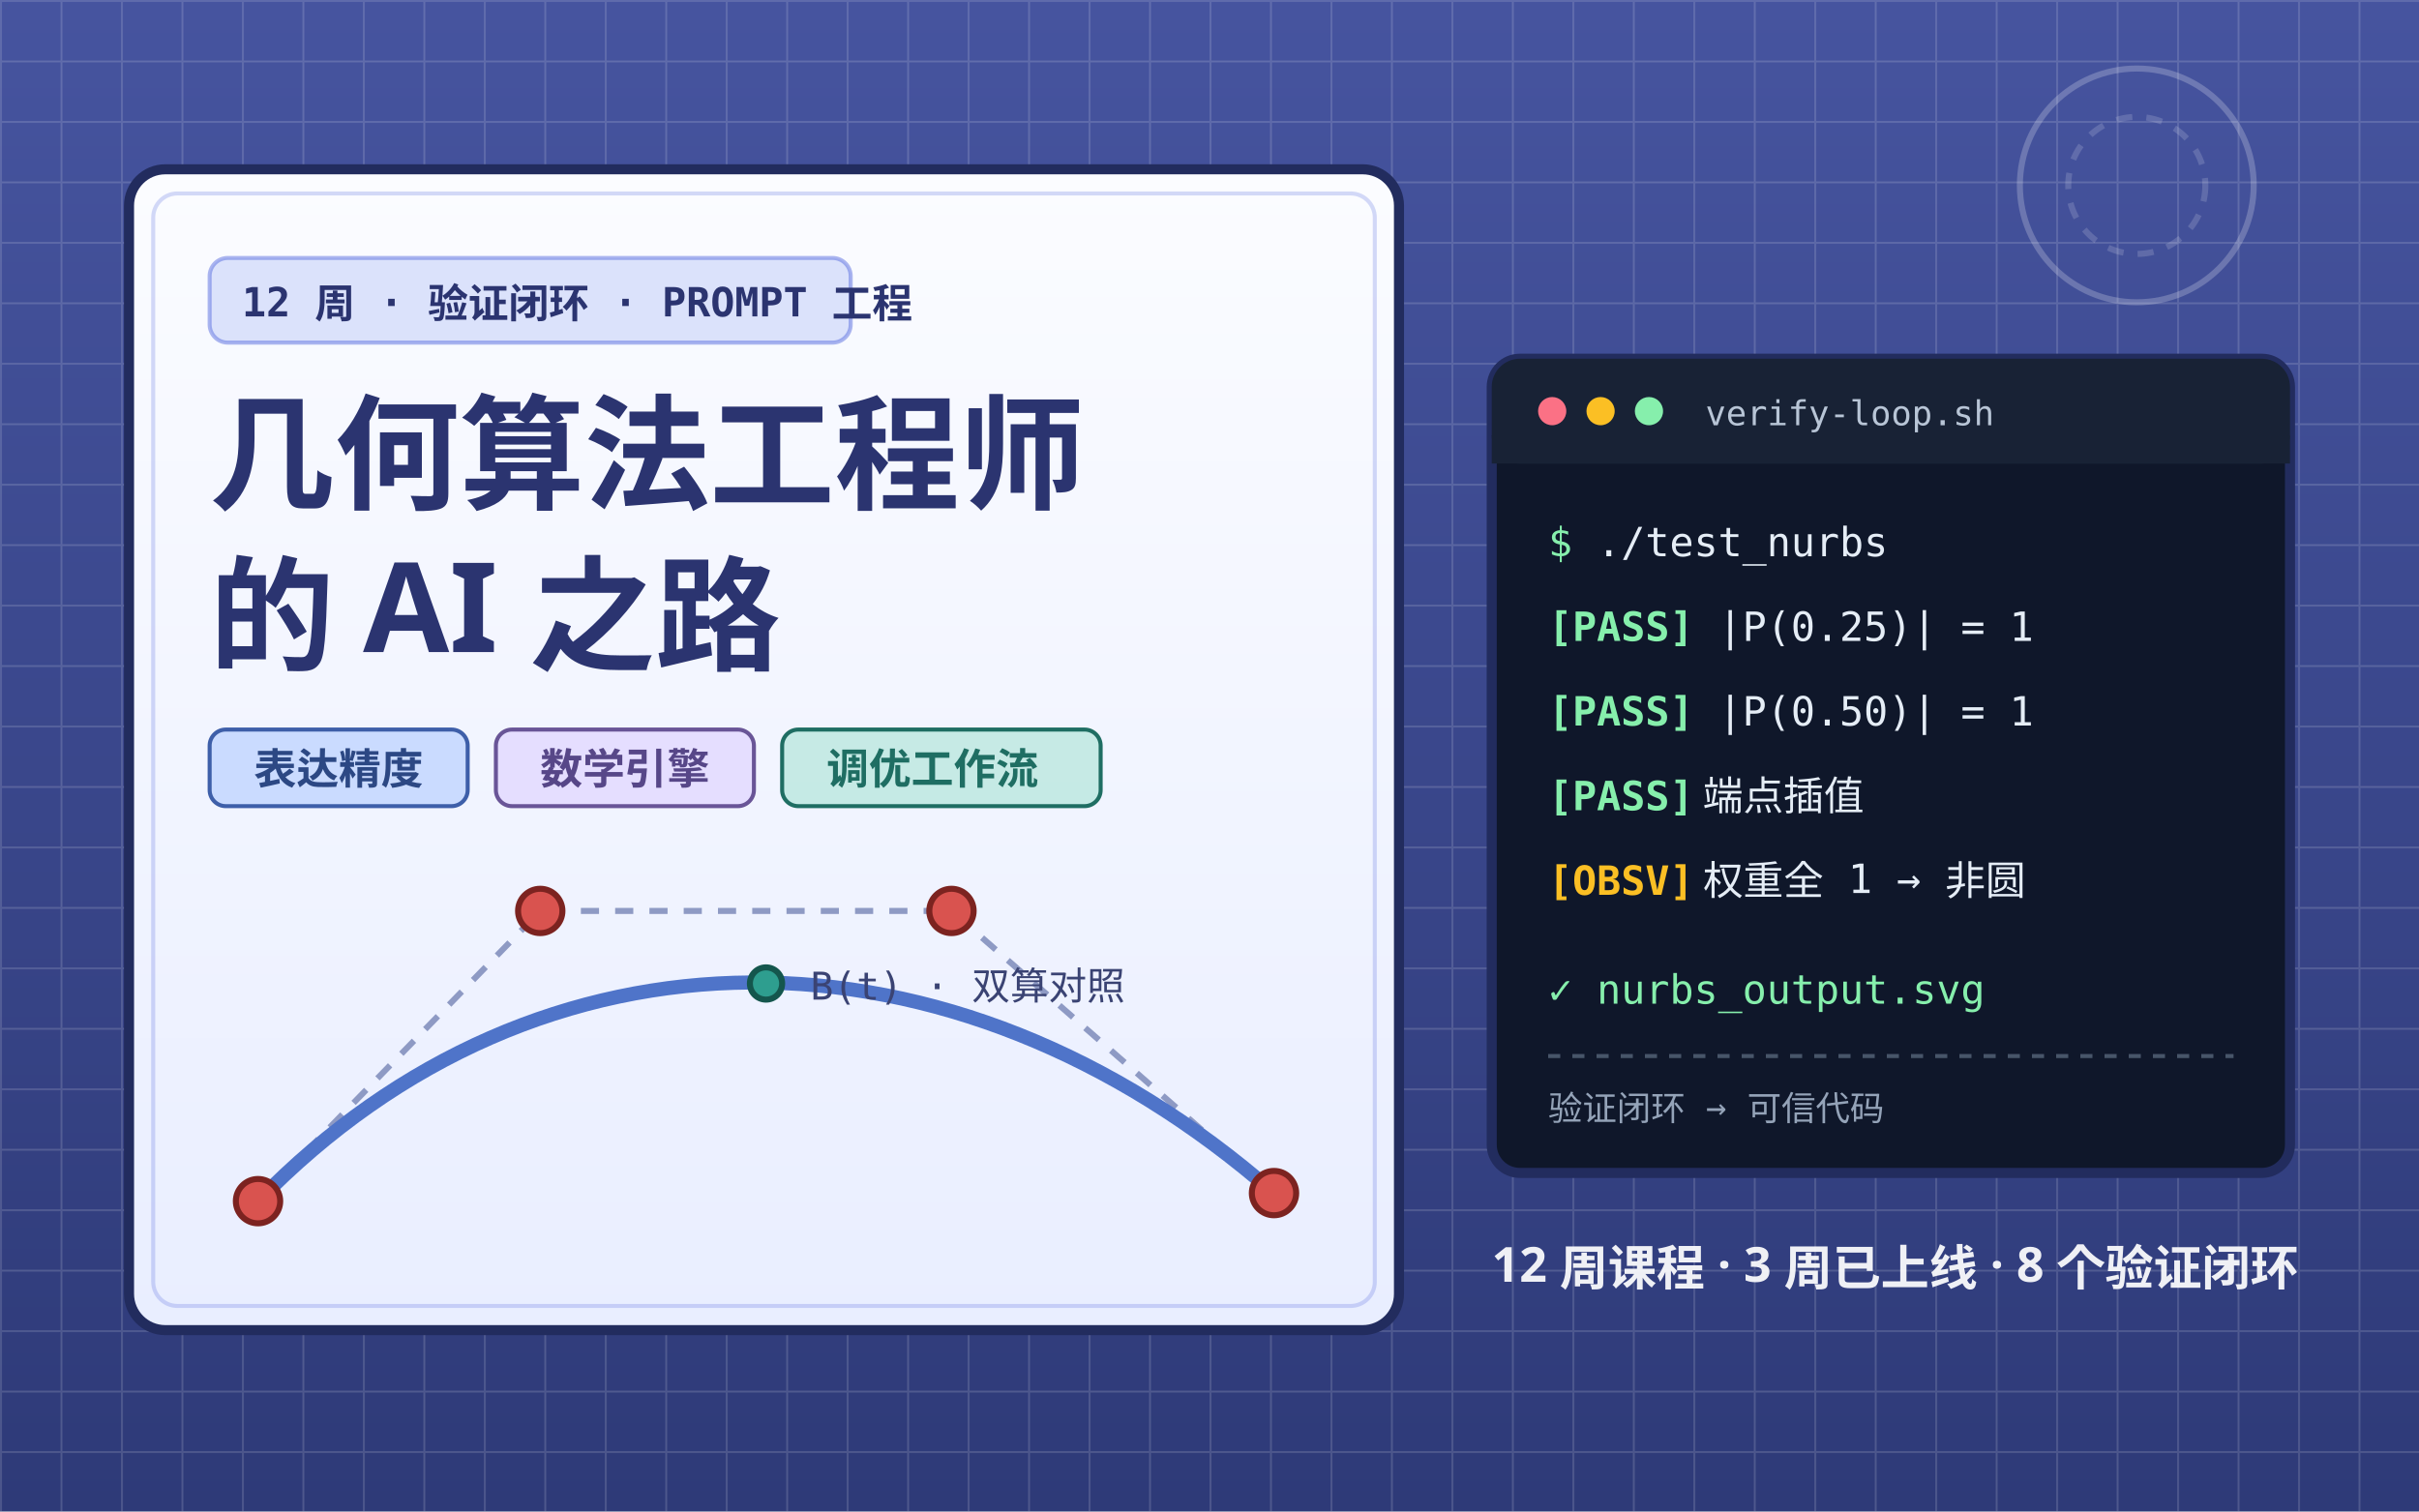
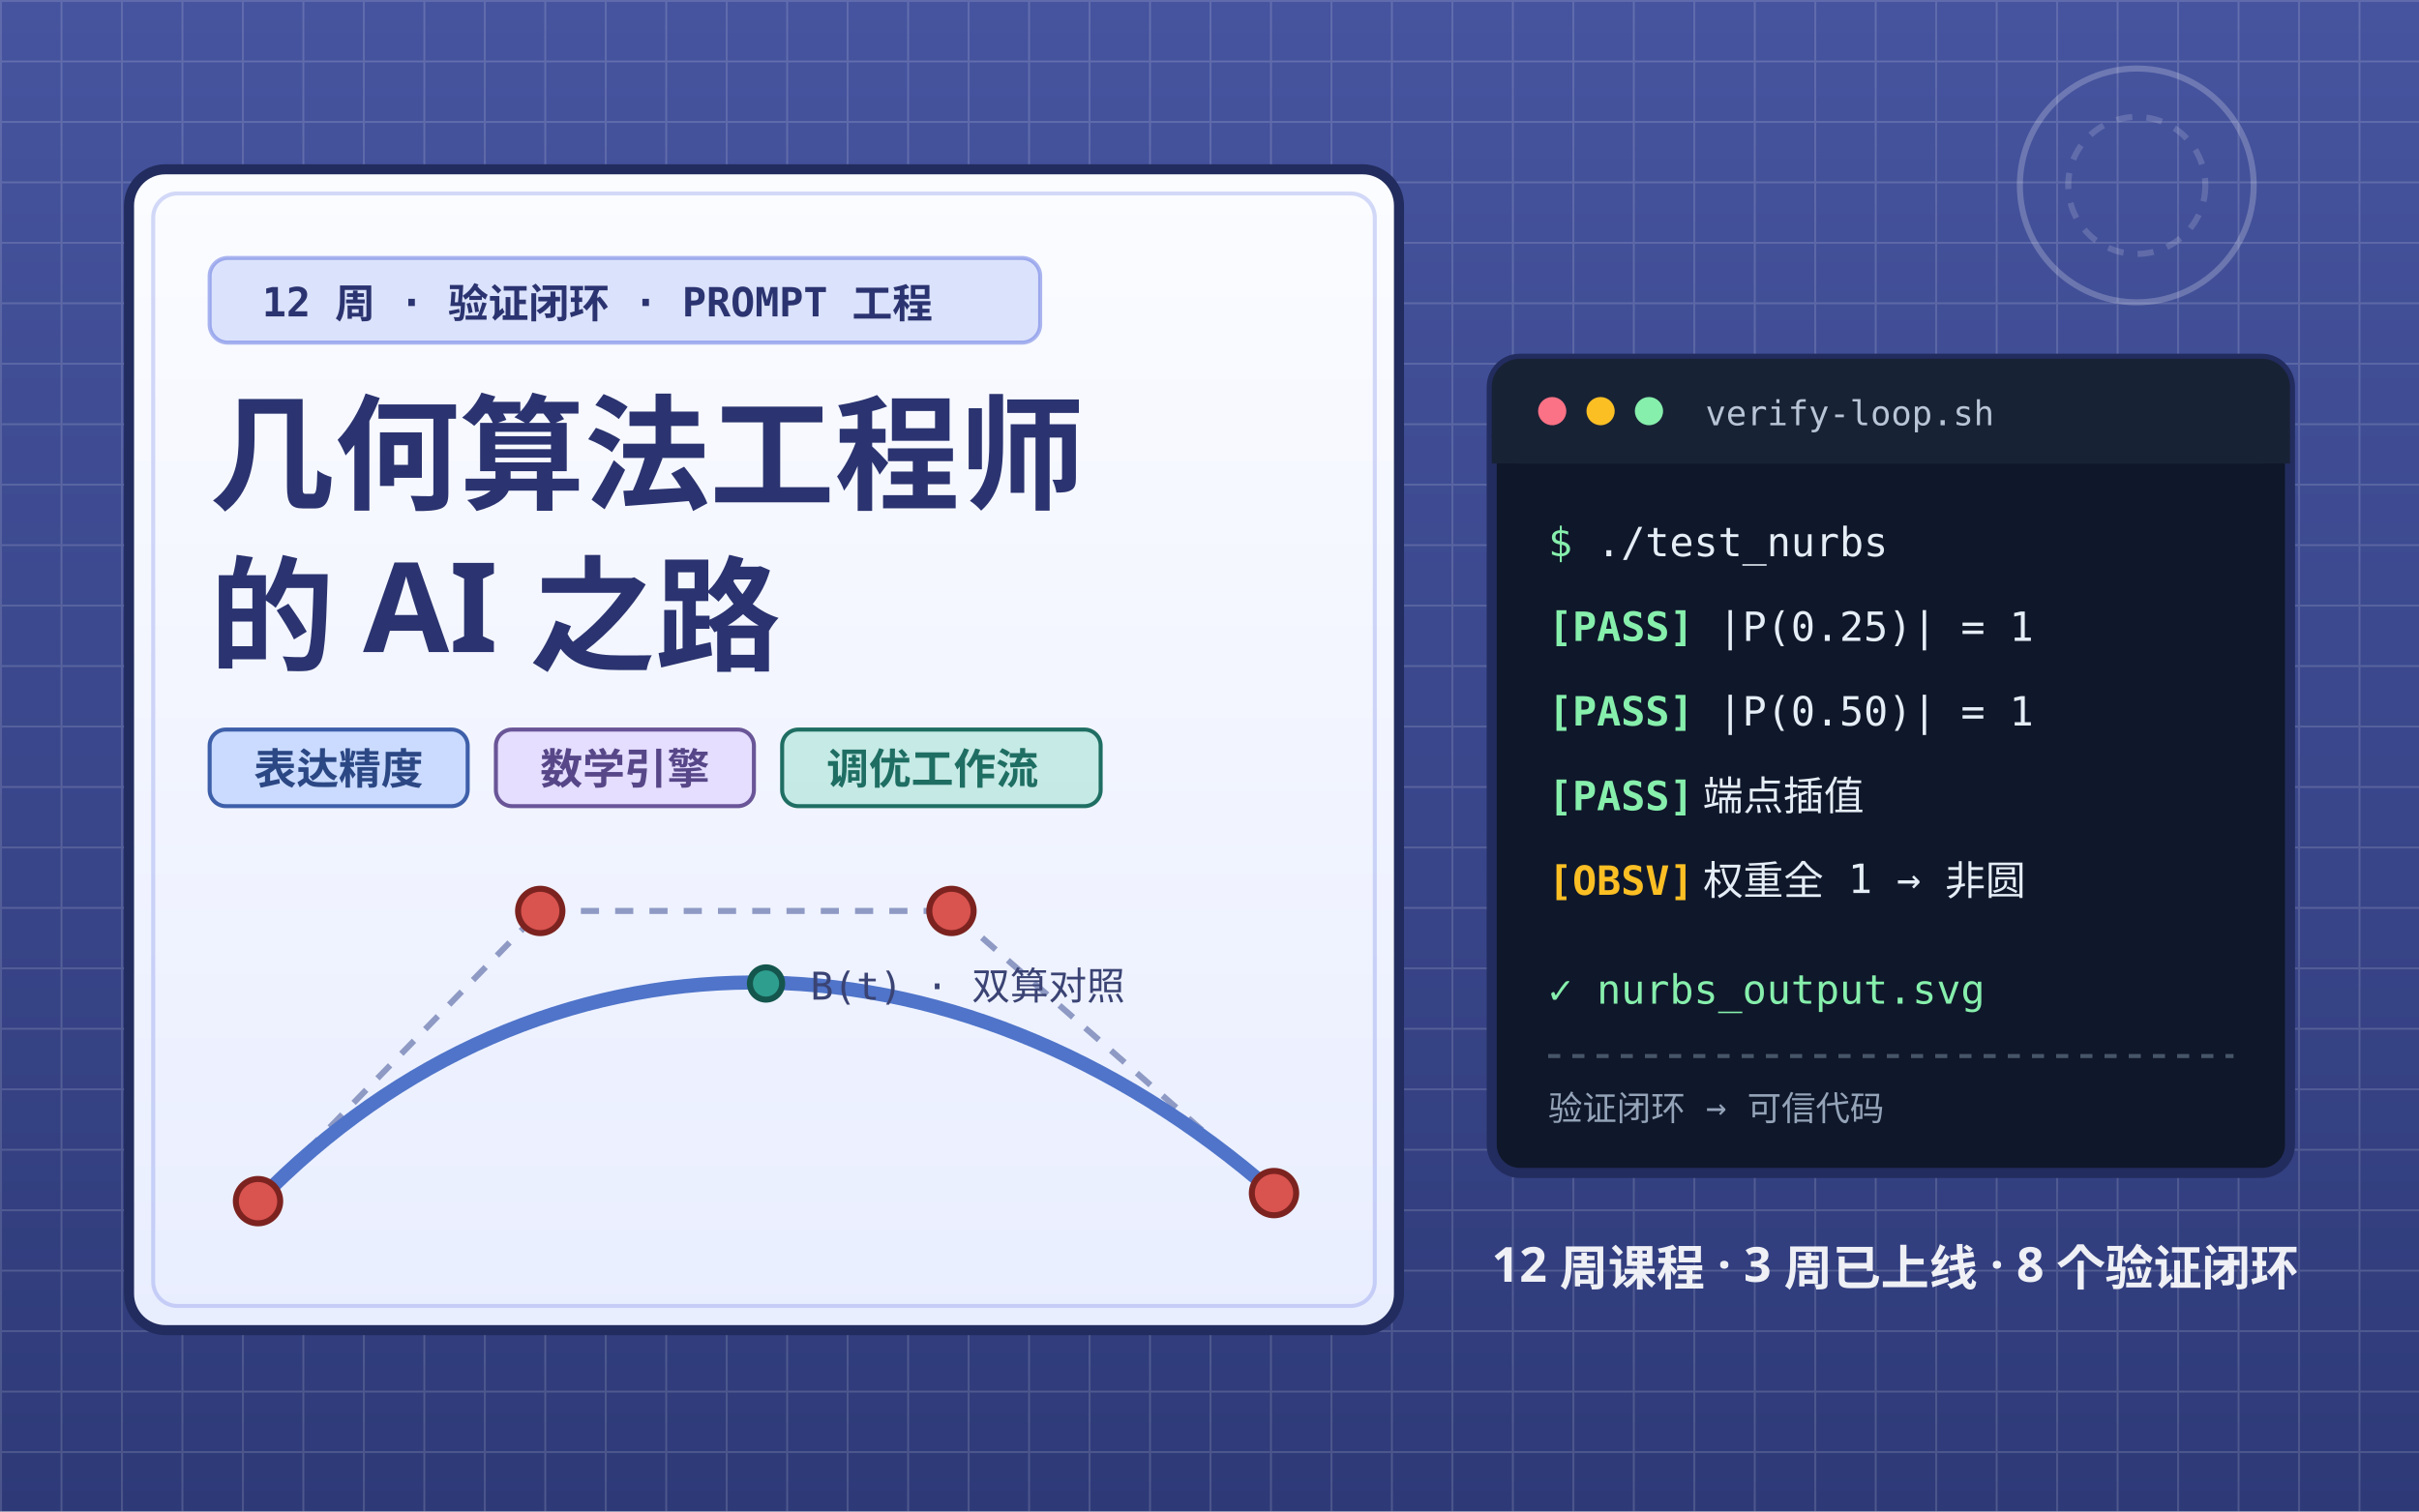
<svg xmlns="http://www.w3.org/2000/svg" viewBox="0 0 1200 750" role="img" aria-labelledby="title desc">
  <defs>
    <linearGradient id="blueprint" x1="0" y1="0" x2="0" y2="1">
      <stop offset="0" stop-color="#46549f" />
      <stop offset="1" stop-color="#2e3a78" />
    </linearGradient>
    <linearGradient id="paper" x1="0" y1="0" x2="0" y2="1">
      <stop offset="0" stop-color="#fbfcff" />
      <stop offset="1" stop-color="#e9eeff" />
    </linearGradient>
    <linearGradient id="chip" x1="0" y1="0" x2="0" y2="1">
      <stop offset="0" stop-color="#b7c4f7" />
      <stop offset="1" stop-color="#5b6ee1" />
    </linearGradient>
    <pattern id="grid" width="30" height="30" patternUnits="userSpaceOnUse">
      <path d="M30 0H0V30" fill="none" stroke="#fff" stroke-opacity=".14" stroke-width="2" />
    </pattern>
  </defs>
  <rect width="1200" height="750" fill="url(#blueprint)" />
  <rect width="1200" height="750" fill="url(#grid)" />
  <circle cx="1060" cy="92" r="58" fill="none" stroke="#fff" stroke-opacity=".22" stroke-width="3" />
  <circle cx="1060" cy="92" r="34" fill="none" stroke="#fff" stroke-opacity=".16" stroke-width="3" stroke-dasharray="8 7" />
  <rect x="64" y="84" width="630" height="576" rx="18" fill="url(#paper)" stroke="#222c5e" stroke-width="5" />
  <rect x="76" y="96" width="606" height="552" rx="12" fill="none" stroke="#5b6ee1" stroke-opacity=".25" stroke-width="2" />
-   <rect x="104" y="128" width="318" height="42" rx="9" fill="#dbe2fb" stroke="#5b6ee1" stroke-opacity=".5" stroke-width="2" />
-   <text x="120" y="157" font-family="Menlo, Monaco, monospace" font-size="20" font-weight="700" fill="#2b3470">12 周 · 验证闭环 · PROMPT 工程</text>
+   <rect x="104" y="128" width="412" height="42" rx="9" fill="#dbe2fb" stroke="#5b6ee1" stroke-opacity=".5" stroke-width="2" />
+   <text x="130" y="157" font-family="Menlo, Monaco, monospace" font-size="20" font-weight="700" fill="#2b3470">12 周 · 验证闭环 · PROMPT 工程</text>
  <text x="104" y="248" font-family="'Trebuchet MS','PingFang SC',sans-serif" font-size="62" font-weight="800" fill="#2b3470">几何算法工程师</text>
  <text x="104" y="328" font-family="'Trebuchet MS','PingFang SC',sans-serif" font-size="62" font-weight="800" fill="#2b3470">的 AI 之路</text>
  <rect x="104" y="362" width="128" height="38" rx="8" fill="#aac7ff" fill-opacity=".55" stroke="#3e5fa9" stroke-width="2" />
  <text x="126" y="389" font-family="'Trebuchet MS','PingFang SC',sans-serif" font-size="21" font-weight="700" fill="#2c4884">表达精度</text>
  <rect x="246" y="362" width="128" height="38" rx="8" fill="#e2d8ff" fill-opacity=".8" stroke="#695597" stroke-width="2" />
  <text x="268" y="389" font-family="'Trebuchet MS','PingFang SC',sans-serif" font-size="21" font-weight="700" fill="#574788">数学引擎</text>
  <rect x="388" y="362" width="158" height="38" rx="8" fill="#a9e2d4" fill-opacity=".6" stroke="#1f6e63" stroke-width="2" />
  <text x="410" y="389" font-family="'Trebuchet MS','PingFang SC',sans-serif" font-size="21" font-weight="700" fill="#1f6e63">调优工作流</text>
  <g>
    <polyline points="128,596 268,452 472,452 632,592" fill="none" stroke="#8e9ac4" stroke-width="3" stroke-dasharray="9 8" />
    <path d="M128,596 C268,452 472,452 632,592" fill="none" stroke="#4f74c9" stroke-width="7" stroke-linecap="round" />
    <circle cx="128" cy="596" r="11" fill="#d9534f" stroke="#7c2320" stroke-width="3" />
    <circle cx="268" cy="452" r="11" fill="#d9534f" stroke="#7c2320" stroke-width="3" />
    <circle cx="472" cy="452" r="11" fill="#d9534f" stroke="#7c2320" stroke-width="3" />
    <circle cx="632" cy="592" r="11" fill="#d9534f" stroke="#7c2320" stroke-width="3" />
    <circle cx="380" cy="488" r="8" fill="#2e9e8f" stroke="#14564d" stroke-width="3" />
    <text x="402" y="496" font-family="Menlo, Monaco, monospace" font-size="19" fill="#3a4373">B(t) · 双算对照</text>
  </g>
  <g>
    <rect x="740" y="178" width="396" height="404" rx="14" fill="#0f172a" stroke="#222c5e" stroke-width="5" />
    <rect x="740" y="178" width="396" height="52" rx="14" fill="#182235" />
    <rect x="740" y="216" width="396" height="14" fill="#182235" />
    <circle cx="770" cy="204" r="7" fill="#fb7185" />
    <circle cx="794" cy="204" r="7" fill="#fbbf24" />
    <circle cx="818" cy="204" r="7" fill="#86efac" />
    <text x="846" y="211" font-family="Menlo, Monaco, monospace" font-size="17" fill="#b8c5d6">verify-loop.sh</text>
    <text x="768" y="276" font-family="Menlo, Monaco, monospace" font-size="20" fill="#e5edf6">
      <tspan fill="#86efac">$</tspan> ./test_nurbs</text>
    <text x="768" y="318" font-family="Menlo, Monaco, monospace" font-size="20" fill="#e5edf6">
      <tspan fill="#86efac" font-weight="700">[PASS]</tspan> |P(0.25)| = 1</text>
    <text x="768" y="360" font-family="Menlo, Monaco, monospace" font-size="20" fill="#e5edf6">
      <tspan fill="#86efac" font-weight="700">[PASS]</tspan> |P(0.50)| = 1</text>
    <text x="768" y="402" font-family="Menlo, Monaco, monospace" font-size="20" fill="#e5edf6">
      <tspan fill="#86efac" font-weight="700">[PASS]</tspan> 端点插值</text>
    <text x="768" y="444" font-family="Menlo, Monaco, monospace" font-size="20" fill="#e5edf6">
      <tspan fill="#fbbf24" font-weight="700">[OBSV]</tspan> 权重全 1 → 非圆</text>
    <text x="768" y="498" font-family="Menlo, Monaco, monospace" font-size="20" fill="#86efac">✓ nurbs_output.svg</text>
    <line x1="768" y1="524" x2="1108" y2="524" stroke="#475569" stroke-width="2" stroke-dasharray="6 6" />
    <text x="768" y="556" font-family="Menlo, Monaco, monospace" font-size="17" fill="#94a3b8">验证闭环 → 可信代码</text>
  </g>
  <text x="740" y="636" font-family="'Trebuchet MS','PingFang SC',sans-serif" font-size="24" font-weight="700" fill="#ffffff" fill-opacity=".92">12 周课程 · 3 周已上线 · 8 个验证闭环</text>
</svg>
